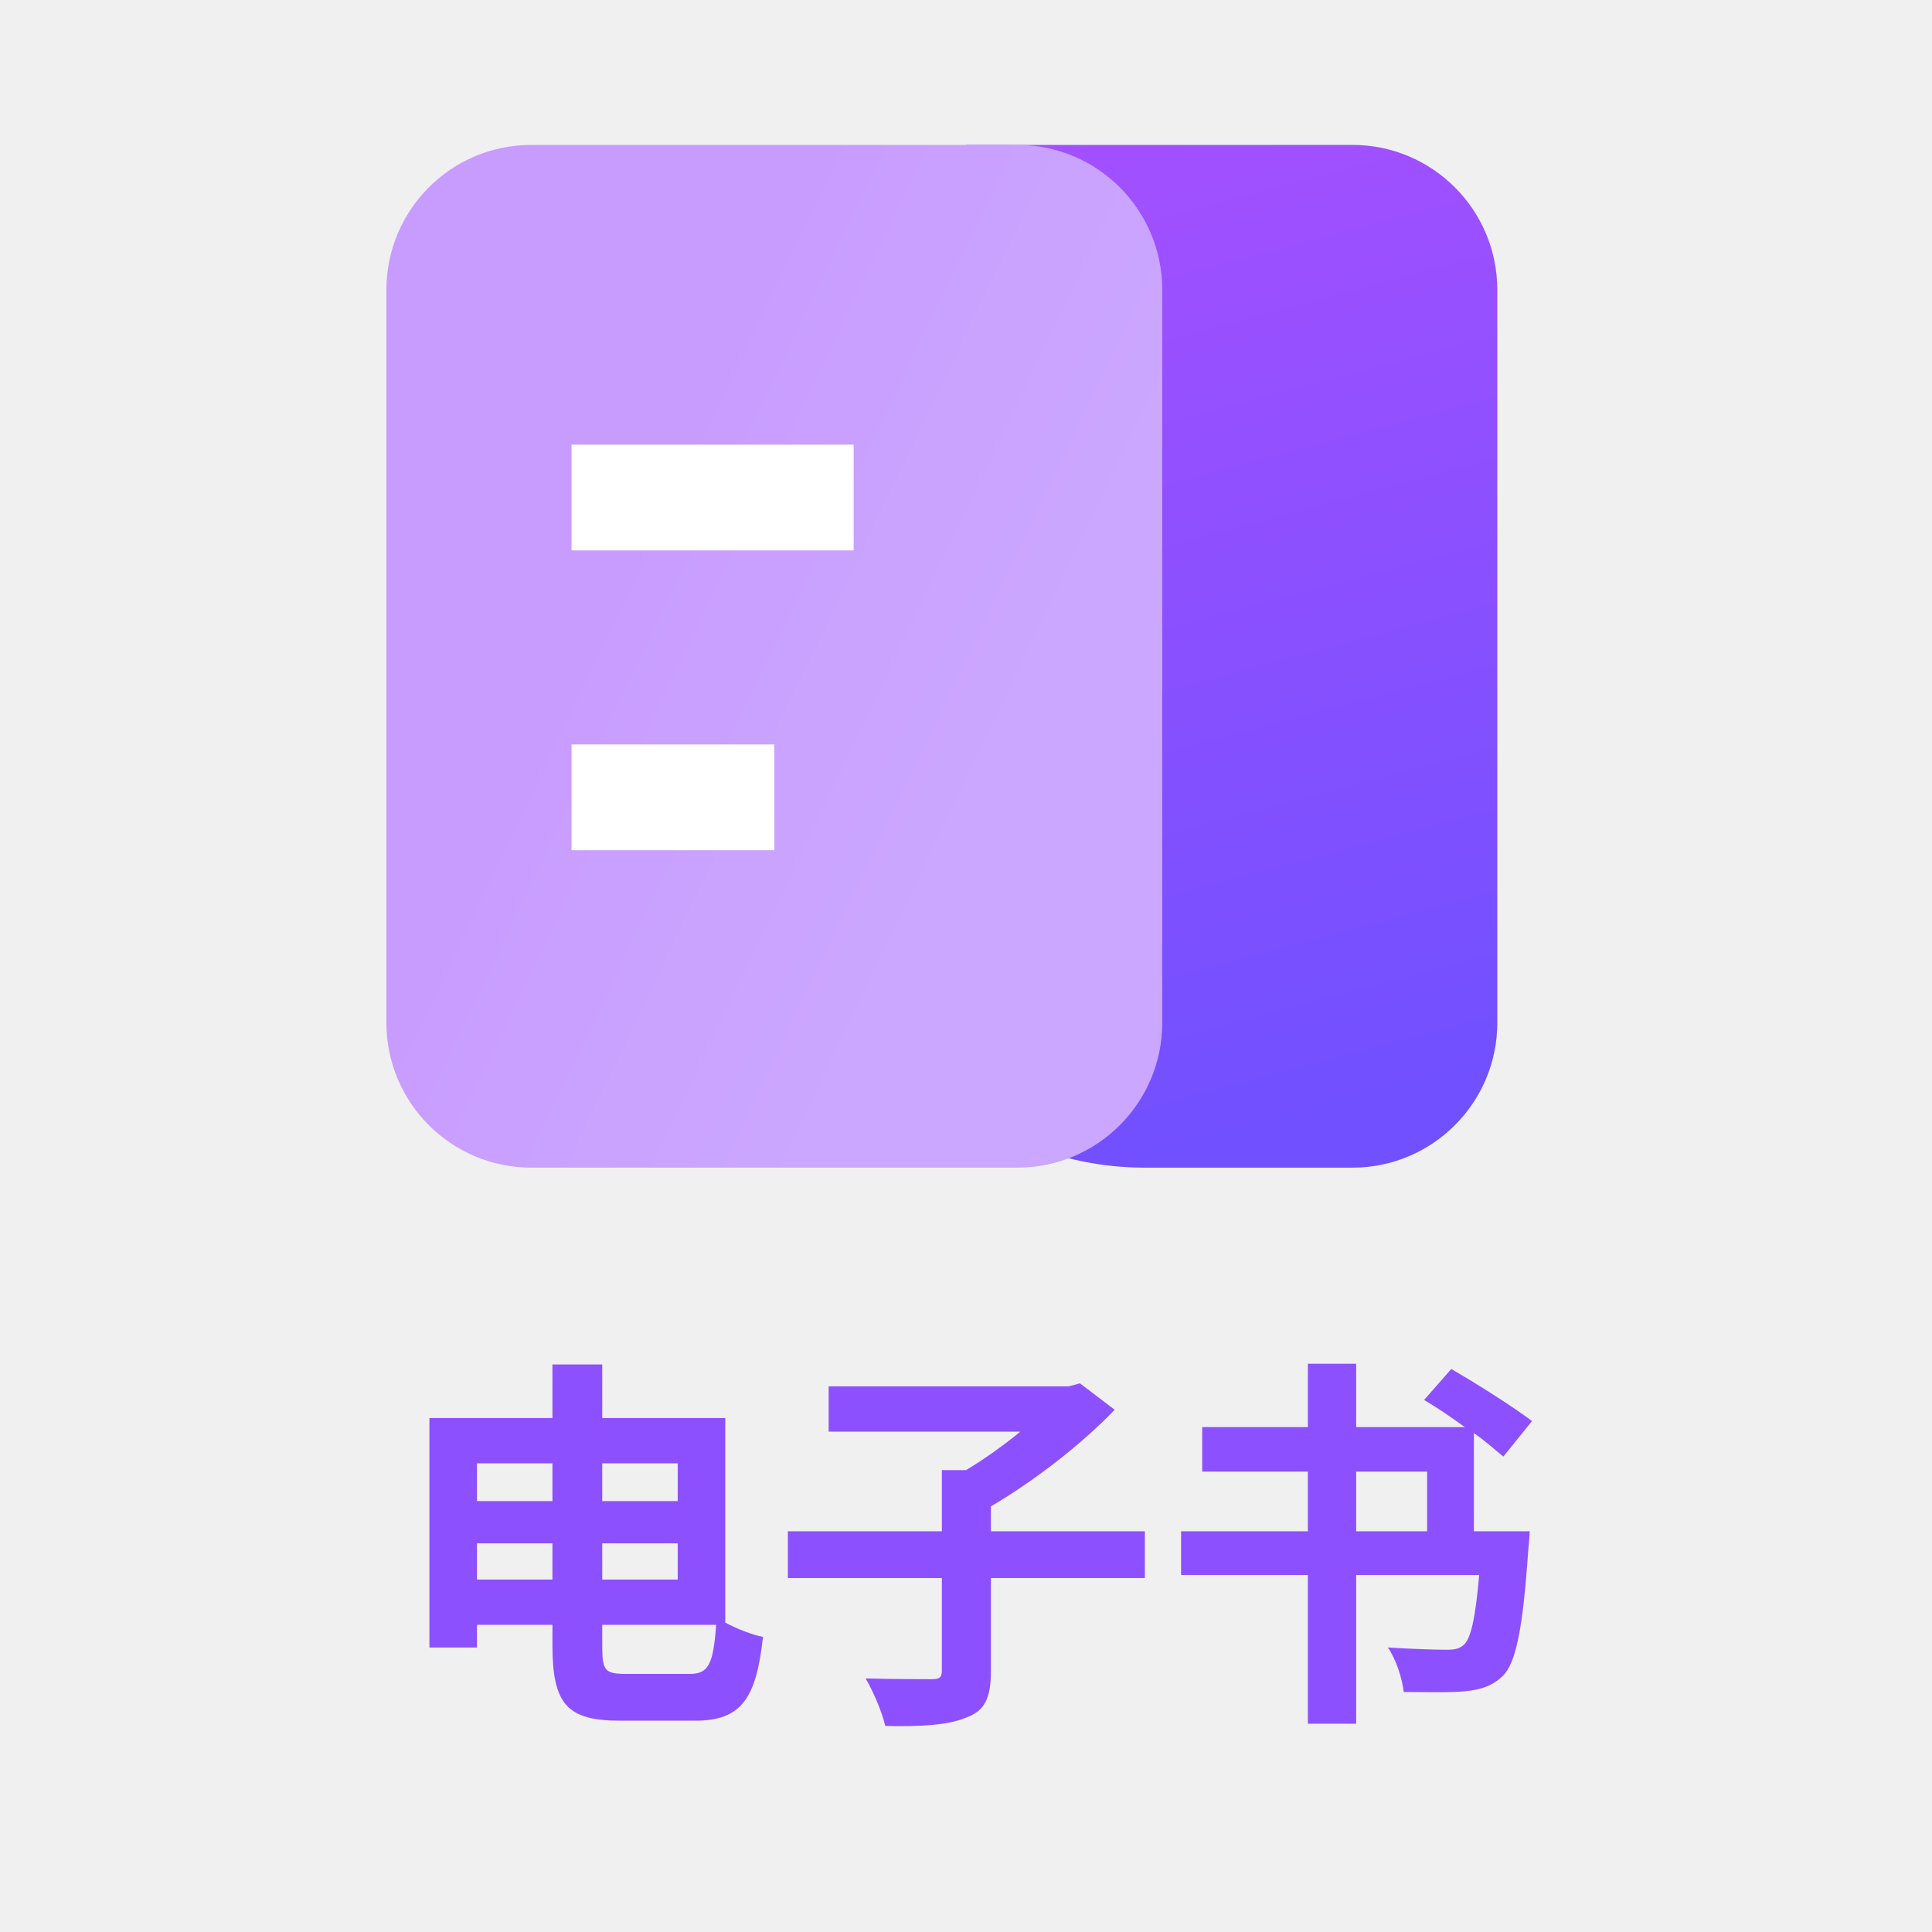
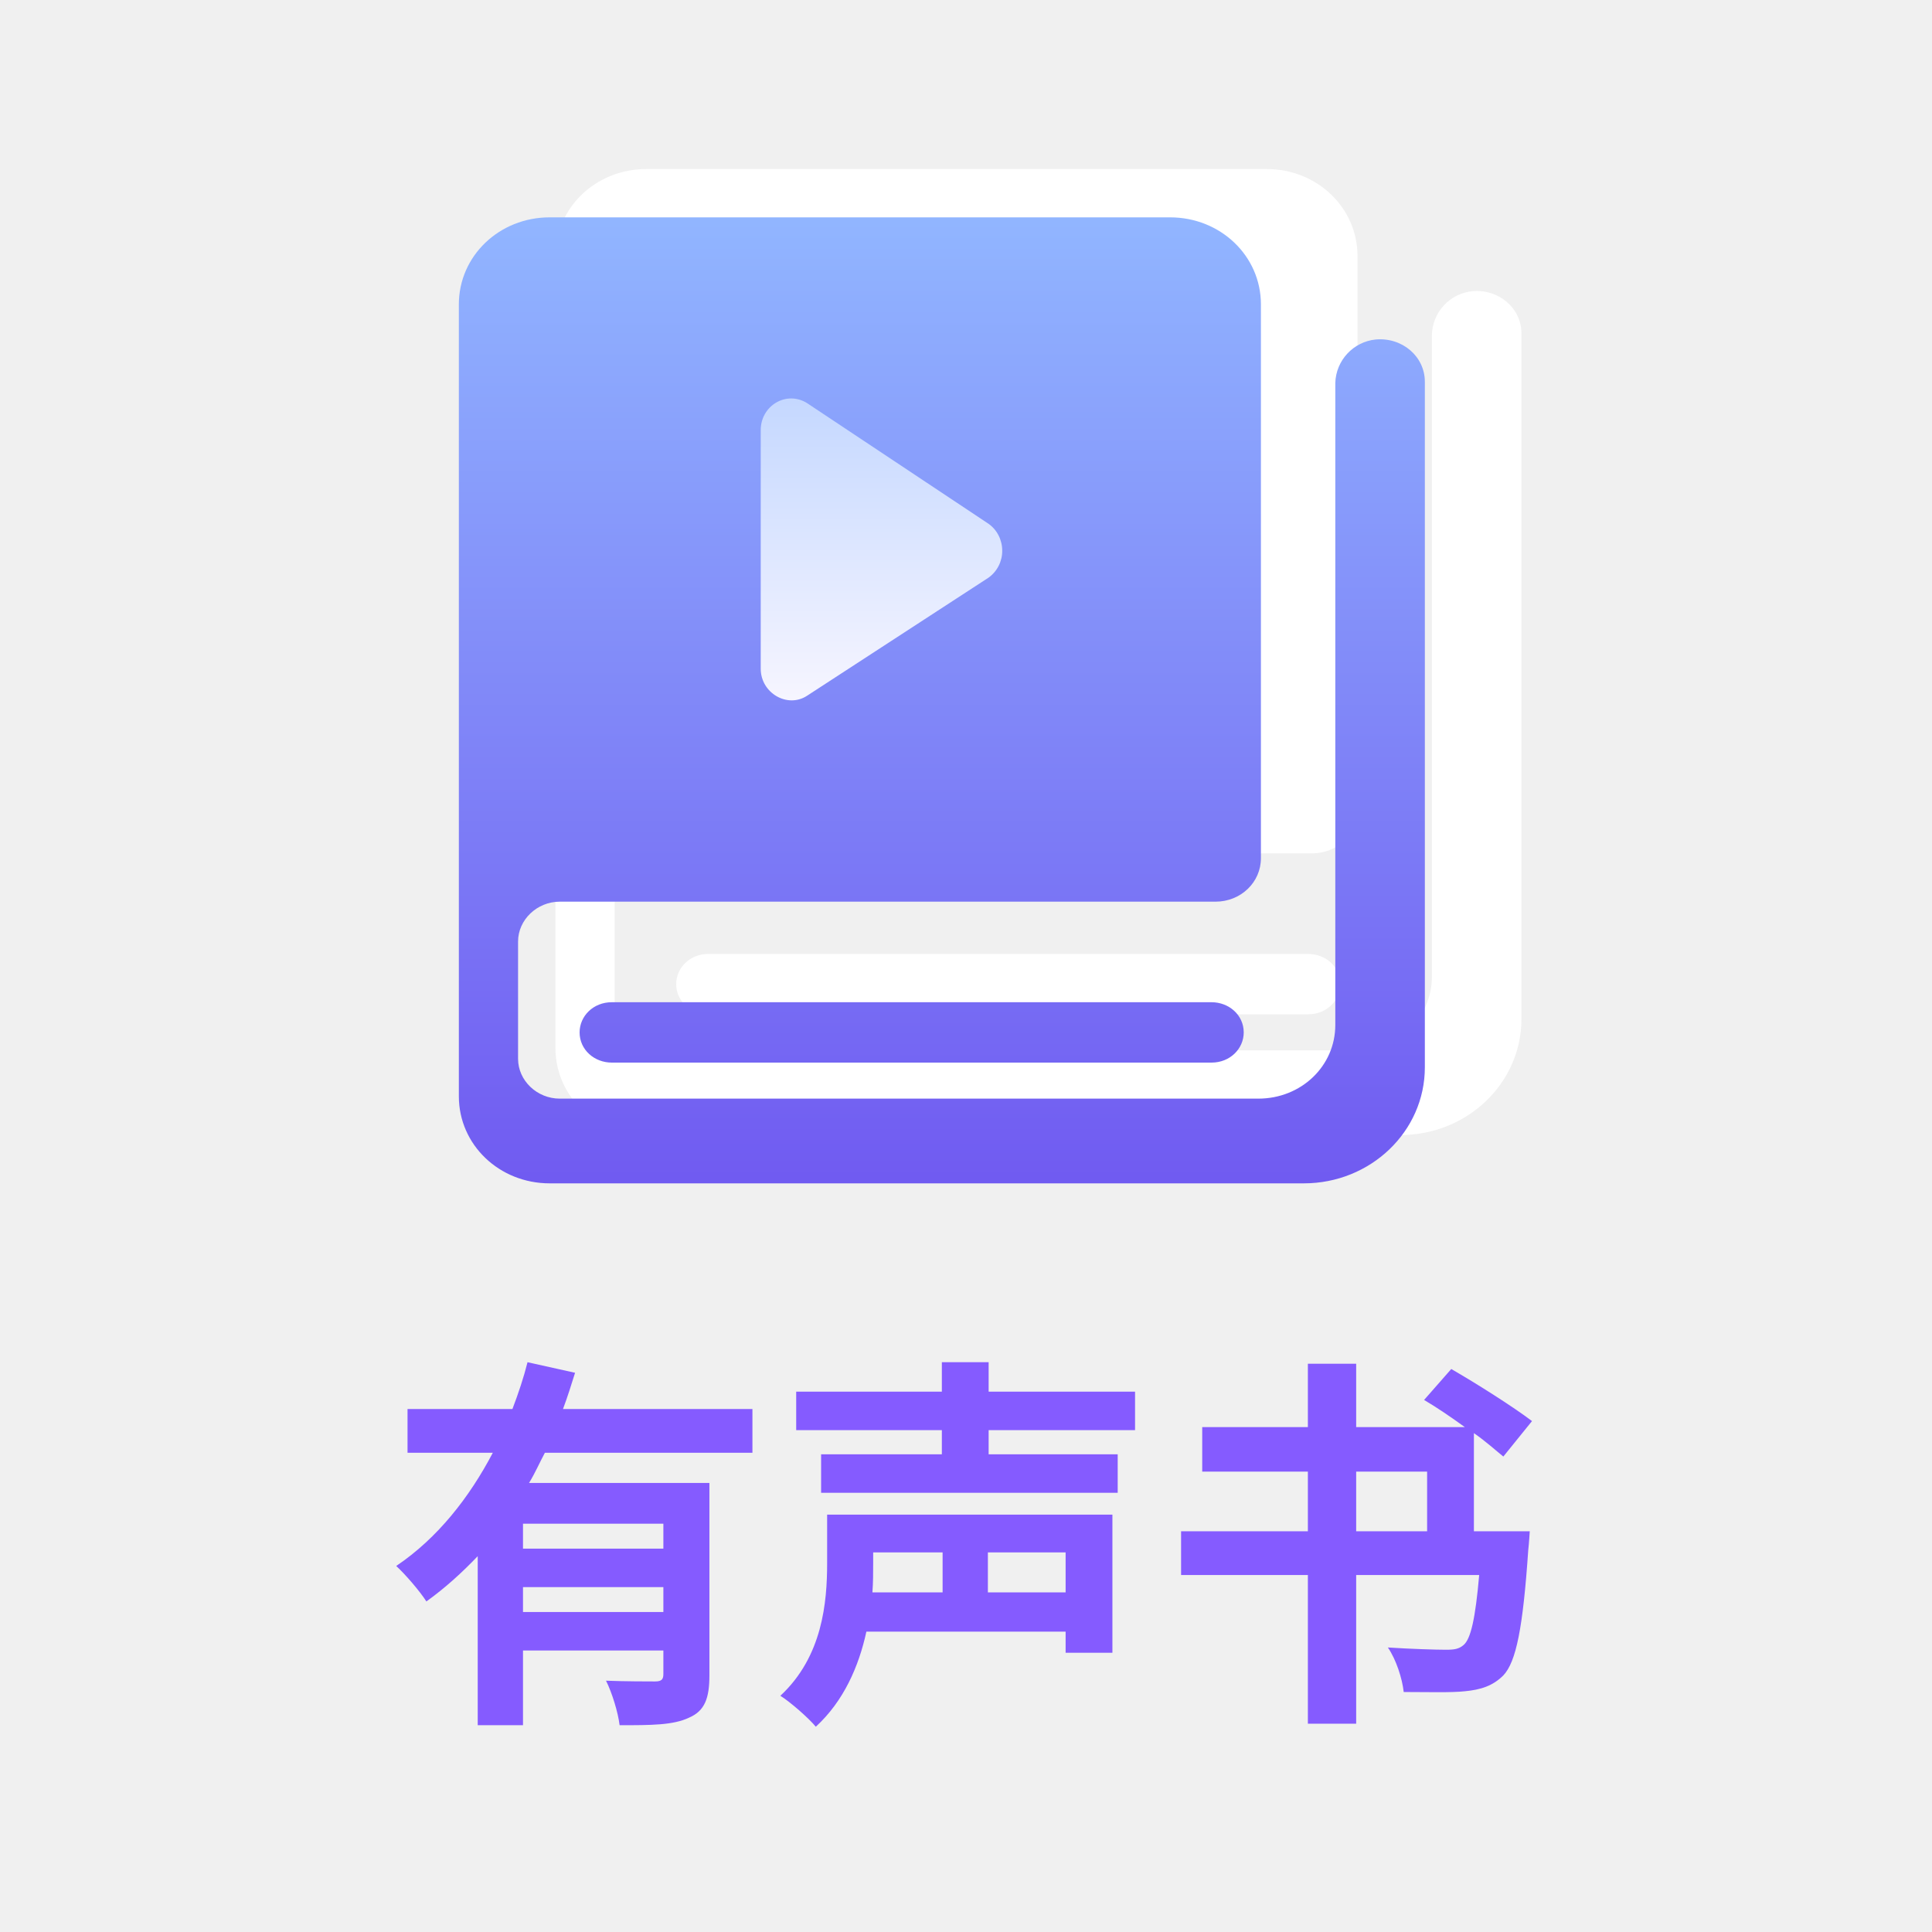
<svg xmlns="http://www.w3.org/2000/svg" width="40px" height="40px" viewBox="0 0 40 40" version="1.1">
  <defs>
-     <linearGradient x1="46.955%" y1="0%" x2="63.664%" y2="96.756%" id="linearGradient-1">
-       <stop stop-color="#A250FF" offset="0%" />
-       <stop stop-color="#7150FF" offset="100%" />
+     <linearGradient x1="50%" y1="0.882%" x2="50%" y2="100%" id="linearGradient-1">
+       <stop stop-color="#91B5FF" offset="0%" />
+       <stop stop-color="#705AF1" offset="100%" />
    </linearGradient>
-     <linearGradient x1="35.49%" y1="32.701%" x2="78.771%" y2="59.711%" id="linearGradient-2">
-       <stop stop-color="#C89CFF" offset="0%" />
-       <stop stop-color="#CBA7FF" offset="99.997%" />
+     <linearGradient x1="50%" y1="0.882%" x2="50%" y2="99.545%" id="linearGradient-2">
+       <stop stop-color="#C5D8FF" offset="0%" />
+       <stop stop-color="#F6F5FF" offset="100%" />
    </linearGradient>
  </defs>
-   <g id="影视分类icon/电子书" stroke="none" stroke-width="1" fill="none" fill-rule="evenodd">
-     <text id="电子书" font-family="AlimamaShuHeiTi-Bold, Alimama ShuHeiTi" font-size="8" font-weight="bold" fill="#8D50FF">
-       <tspan x="8" y="35">电子书</tspan>
+   <g id="影视分类icon/有声书" stroke="none" stroke-width="1" fill="none" fill-rule="evenodd">
+     <text id="有声书" font-family="AlimamaShuHeiTi-Bold, Alimama ShuHeiTi" font-size="8" font-weight="bold" fill="#855BFF">
+       <tspan x="8" y="35">有声书</tspan>
    </text>
-     <g id="文档" transform="translate(8, 3)">
-       <path d="M10.269,5.412 L12.009,0 L12.009,0 L20,0 C21.657,-3.04359188e-16 23,1.343 23,3 L23,18.175 C23,19.831 21.657,21.175 20,21.175 L15.698,21.175 C12.17,21.175 9.31,18.314 9.31,14.786 L9.31,11.532 C9.31,9.455 9.633,7.39 10.269,5.412 Z" id="矩形备份-4" fill="url(#linearGradient-1)" />
-       <rect id="矩形" fill="url(#linearGradient-2)" x="0" y="0" width="16.063" height="21.175" rx="3" />
-       <rect id="矩形" fill="#FFFFFF" x="3.833" y="6.206" width="5.841" height="2.19" />
-       <rect id="矩形备份-5" fill="#FFFFFF" x="3.833" y="12.413" width="4.198" height="2.19" />
+     <g id="icon_kecheng1" transform="translate(9, 1)" fill="#FFFFFF" fill-rule="nonzero">
+       <rect id="矩形" opacity="0" x="0" y="0" width="25" height="25" />
+       <path d="M8.75,6.905 C8.75,6.399 9.279,6.08 9.708,6.345 L13.466,8.844 C13.644,8.969 13.75,9.179 13.75,9.401 C13.752,9.622 13.646,9.831 13.466,9.96 L9.709,12.405 C9.304,12.67 8.75,12.35 8.75,11.845 L8.75,6.904 L8.75,6.905 L8.75,6.905 Z M5.666,18.75 L18.084,18.75 C18.443,18.75 18.75,19.014 18.75,19.375 C18.75,19.711 18.468,20 18.084,20 L5.666,20 C5.307,20 5,19.736 5,19.375 C5,19.038 5.282,18.75 5.666,18.75 Z M21.481,5.029 C21.017,5.077 20.659,5.462 20.646,5.929 L20.646,19.221 C20.646,20.071 19.941,20.746 19.052,20.746 L4.589,20.746 C4.119,20.746 3.726,20.373 3.726,19.921 L3.726,17.493 C3.726,17.043 4.119,16.668 4.589,16.668 L18.166,16.668 C18.689,16.668 19.106,16.268 19.106,15.768 L19.106,4.302 C19.106,3.3 18.27,2.5 17.225,2.5 L4.38,2.5 C3.336,2.5 2.5,3.3 2.5,4.302 L2.5,20.698 C2.5,21.7 3.336,22.5 4.38,22.5 L19.994,22.5 C21.377,22.5 22.5,21.425 22.5,20.098 L22.5,5.904 C22.5,5.379 22.03,4.979 21.481,5.029 Z" id="形状" />
+     </g>
+     <g id="icon_kecheng1" transform="translate(7, 2)" fill-rule="nonzero">
+       <rect id="矩形" fill="#000000" opacity="0" x="0" y="0" width="25" height="25" />
+       <path d="M5.666,18.75 L18.084,18.75 C18.443,18.75 18.75,19.014 18.75,19.375 C18.75,19.711 18.468,20 18.084,20 L5.666,20 C5.307,20 5,19.736 5,19.375 C5,19.038 5.282,18.75 5.666,18.75 Z M21.481,5.029 C21.017,5.077 20.659,5.462 20.646,5.929 L20.646,19.221 C20.646,20.071 19.941,20.746 19.052,20.746 L4.589,20.746 C4.119,20.746 3.726,20.373 3.726,19.921 L3.726,17.493 C3.726,17.043 4.119,16.668 4.589,16.668 L18.166,16.668 C18.689,16.668 19.106,16.268 19.106,15.768 L19.106,4.302 C19.106,3.3 18.27,2.5 17.225,2.5 L4.38,2.5 C3.336,2.5 2.5,3.3 2.5,4.302 L2.5,20.698 C2.5,21.7 3.336,22.5 4.38,22.5 L19.994,22.5 C21.377,22.5 22.5,21.425 22.5,20.098 L22.5,5.904 C22.5,5.379 22.03,4.979 21.481,5.029 Z" id="形状" fill="url(#linearGradient-1)" />
+       <path d="M8.75,6.905 C8.75,6.399 9.279,6.08 9.708,6.345 L13.466,8.844 C13.644,8.969 13.75,9.179 13.75,9.401 C13.752,9.622 13.646,9.831 13.466,9.96 L9.709,12.405 C9.304,12.67 8.75,12.35 8.75,11.845 L8.75,6.904 L8.75,6.905 L8.75,6.905 Z" id="路径" fill="url(#linearGradient-2)" />
    </g>
  </g>
</svg>
